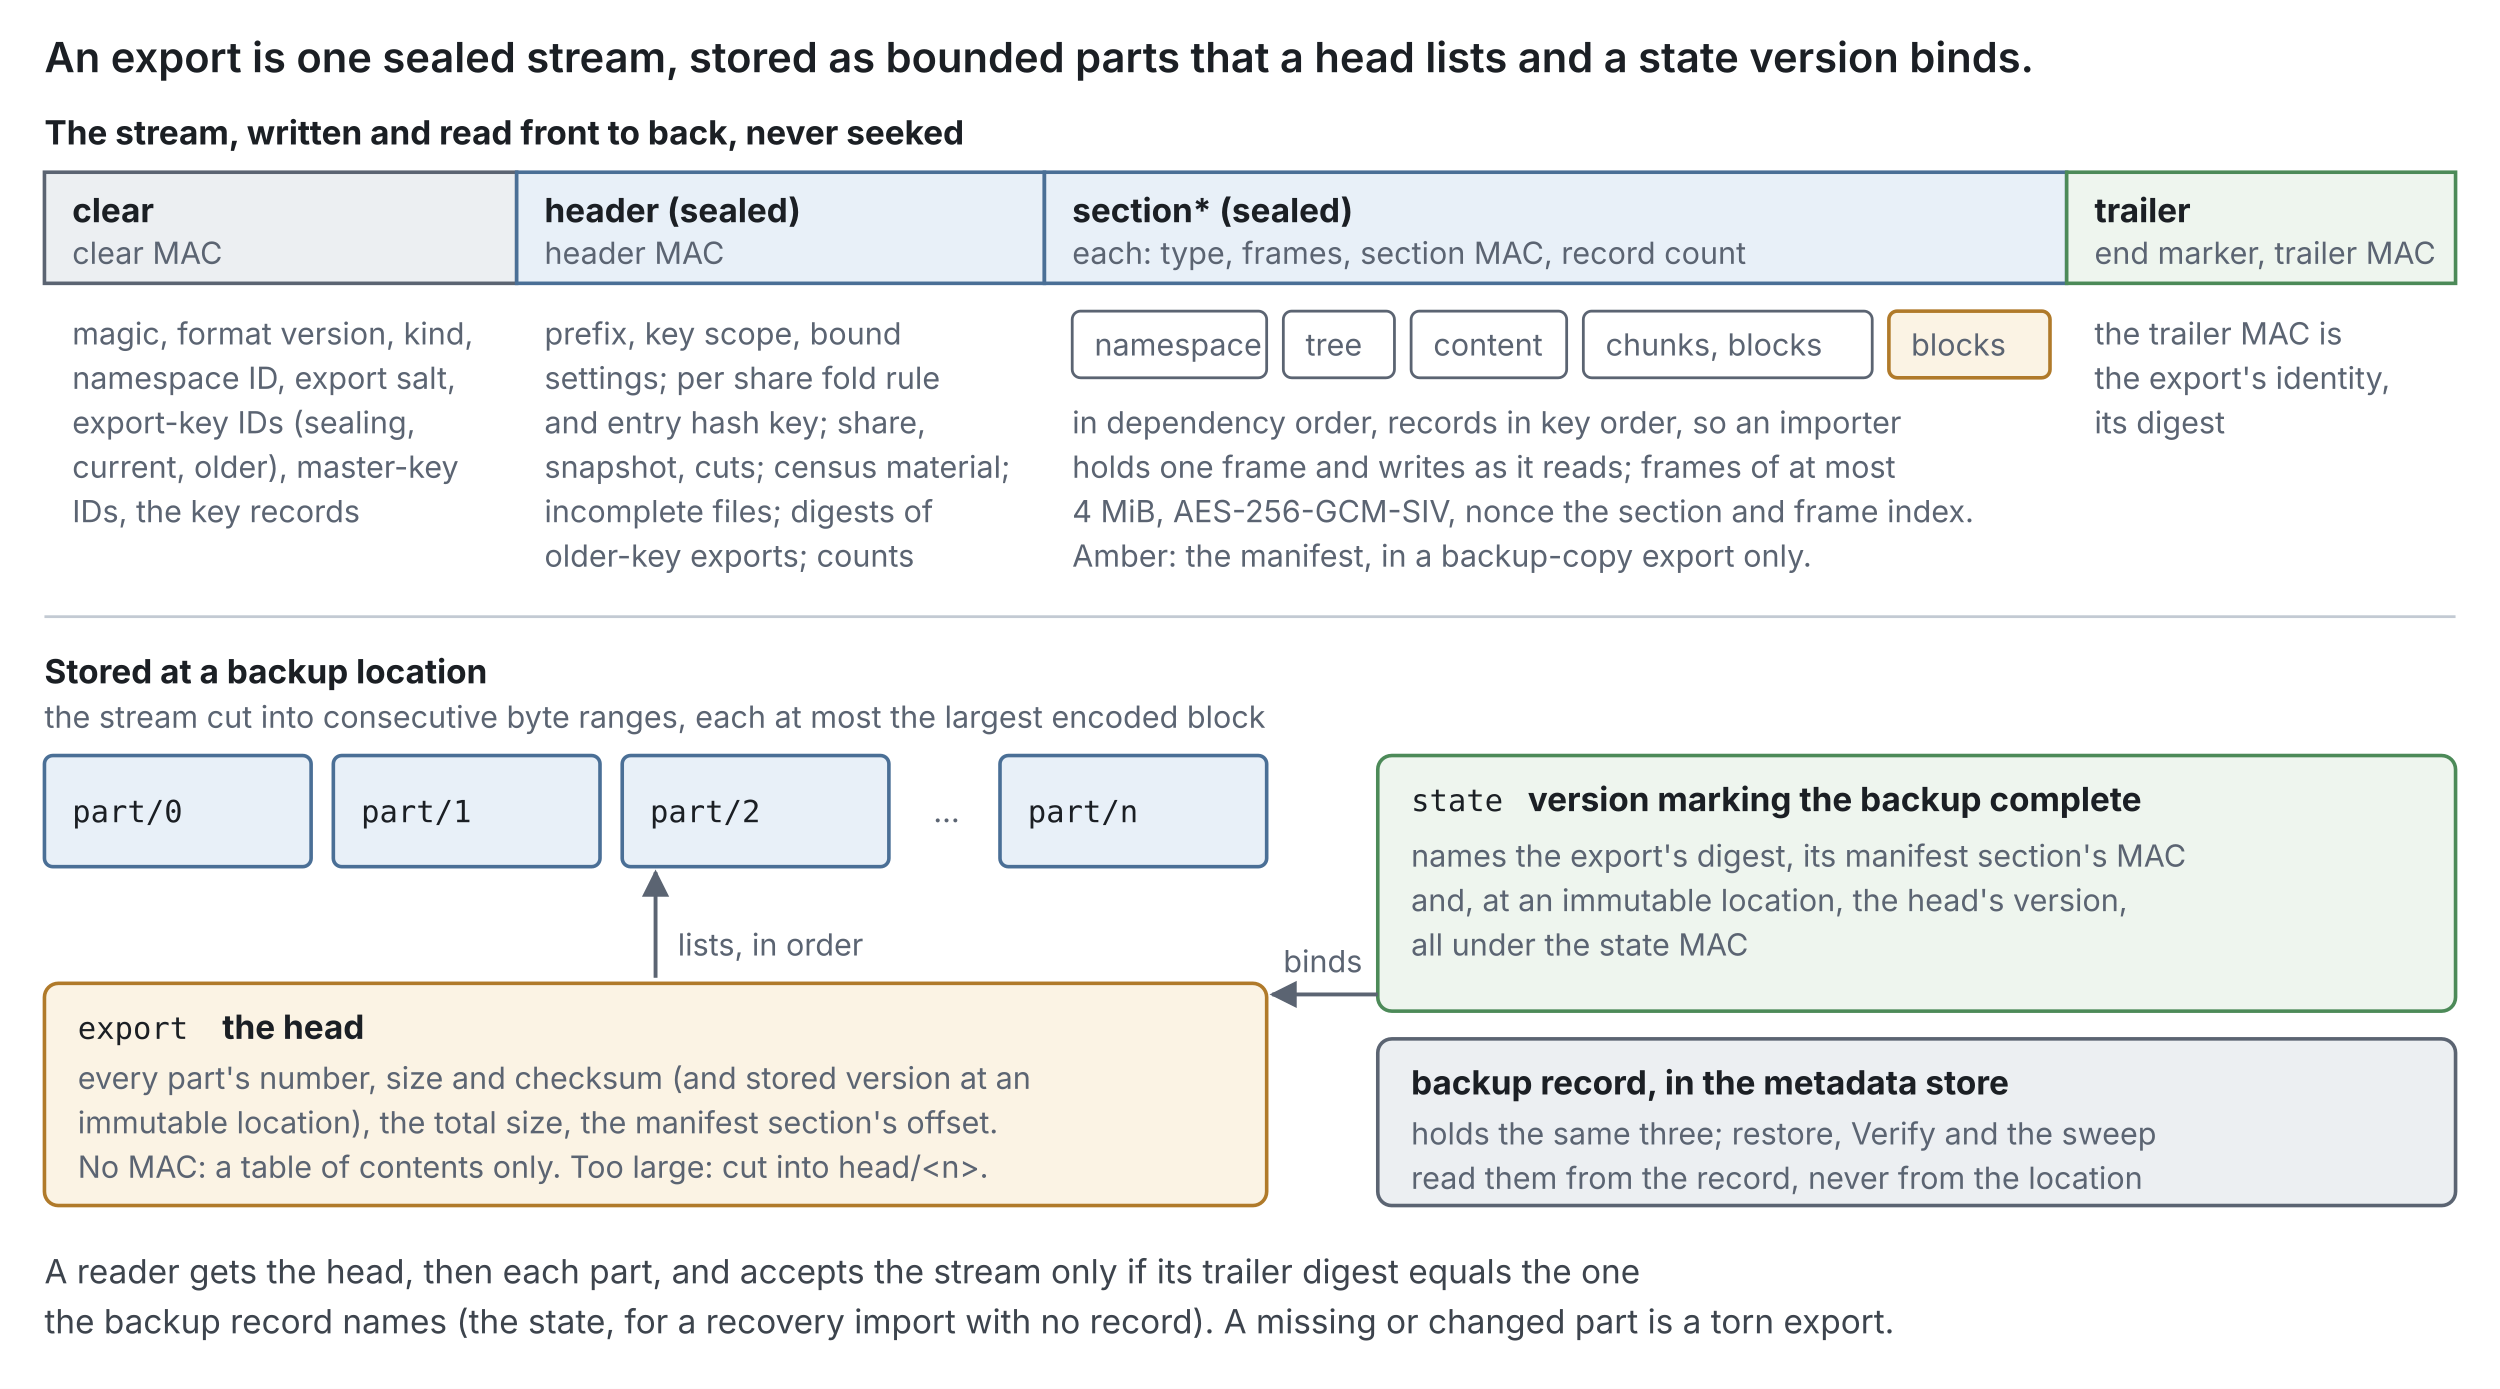
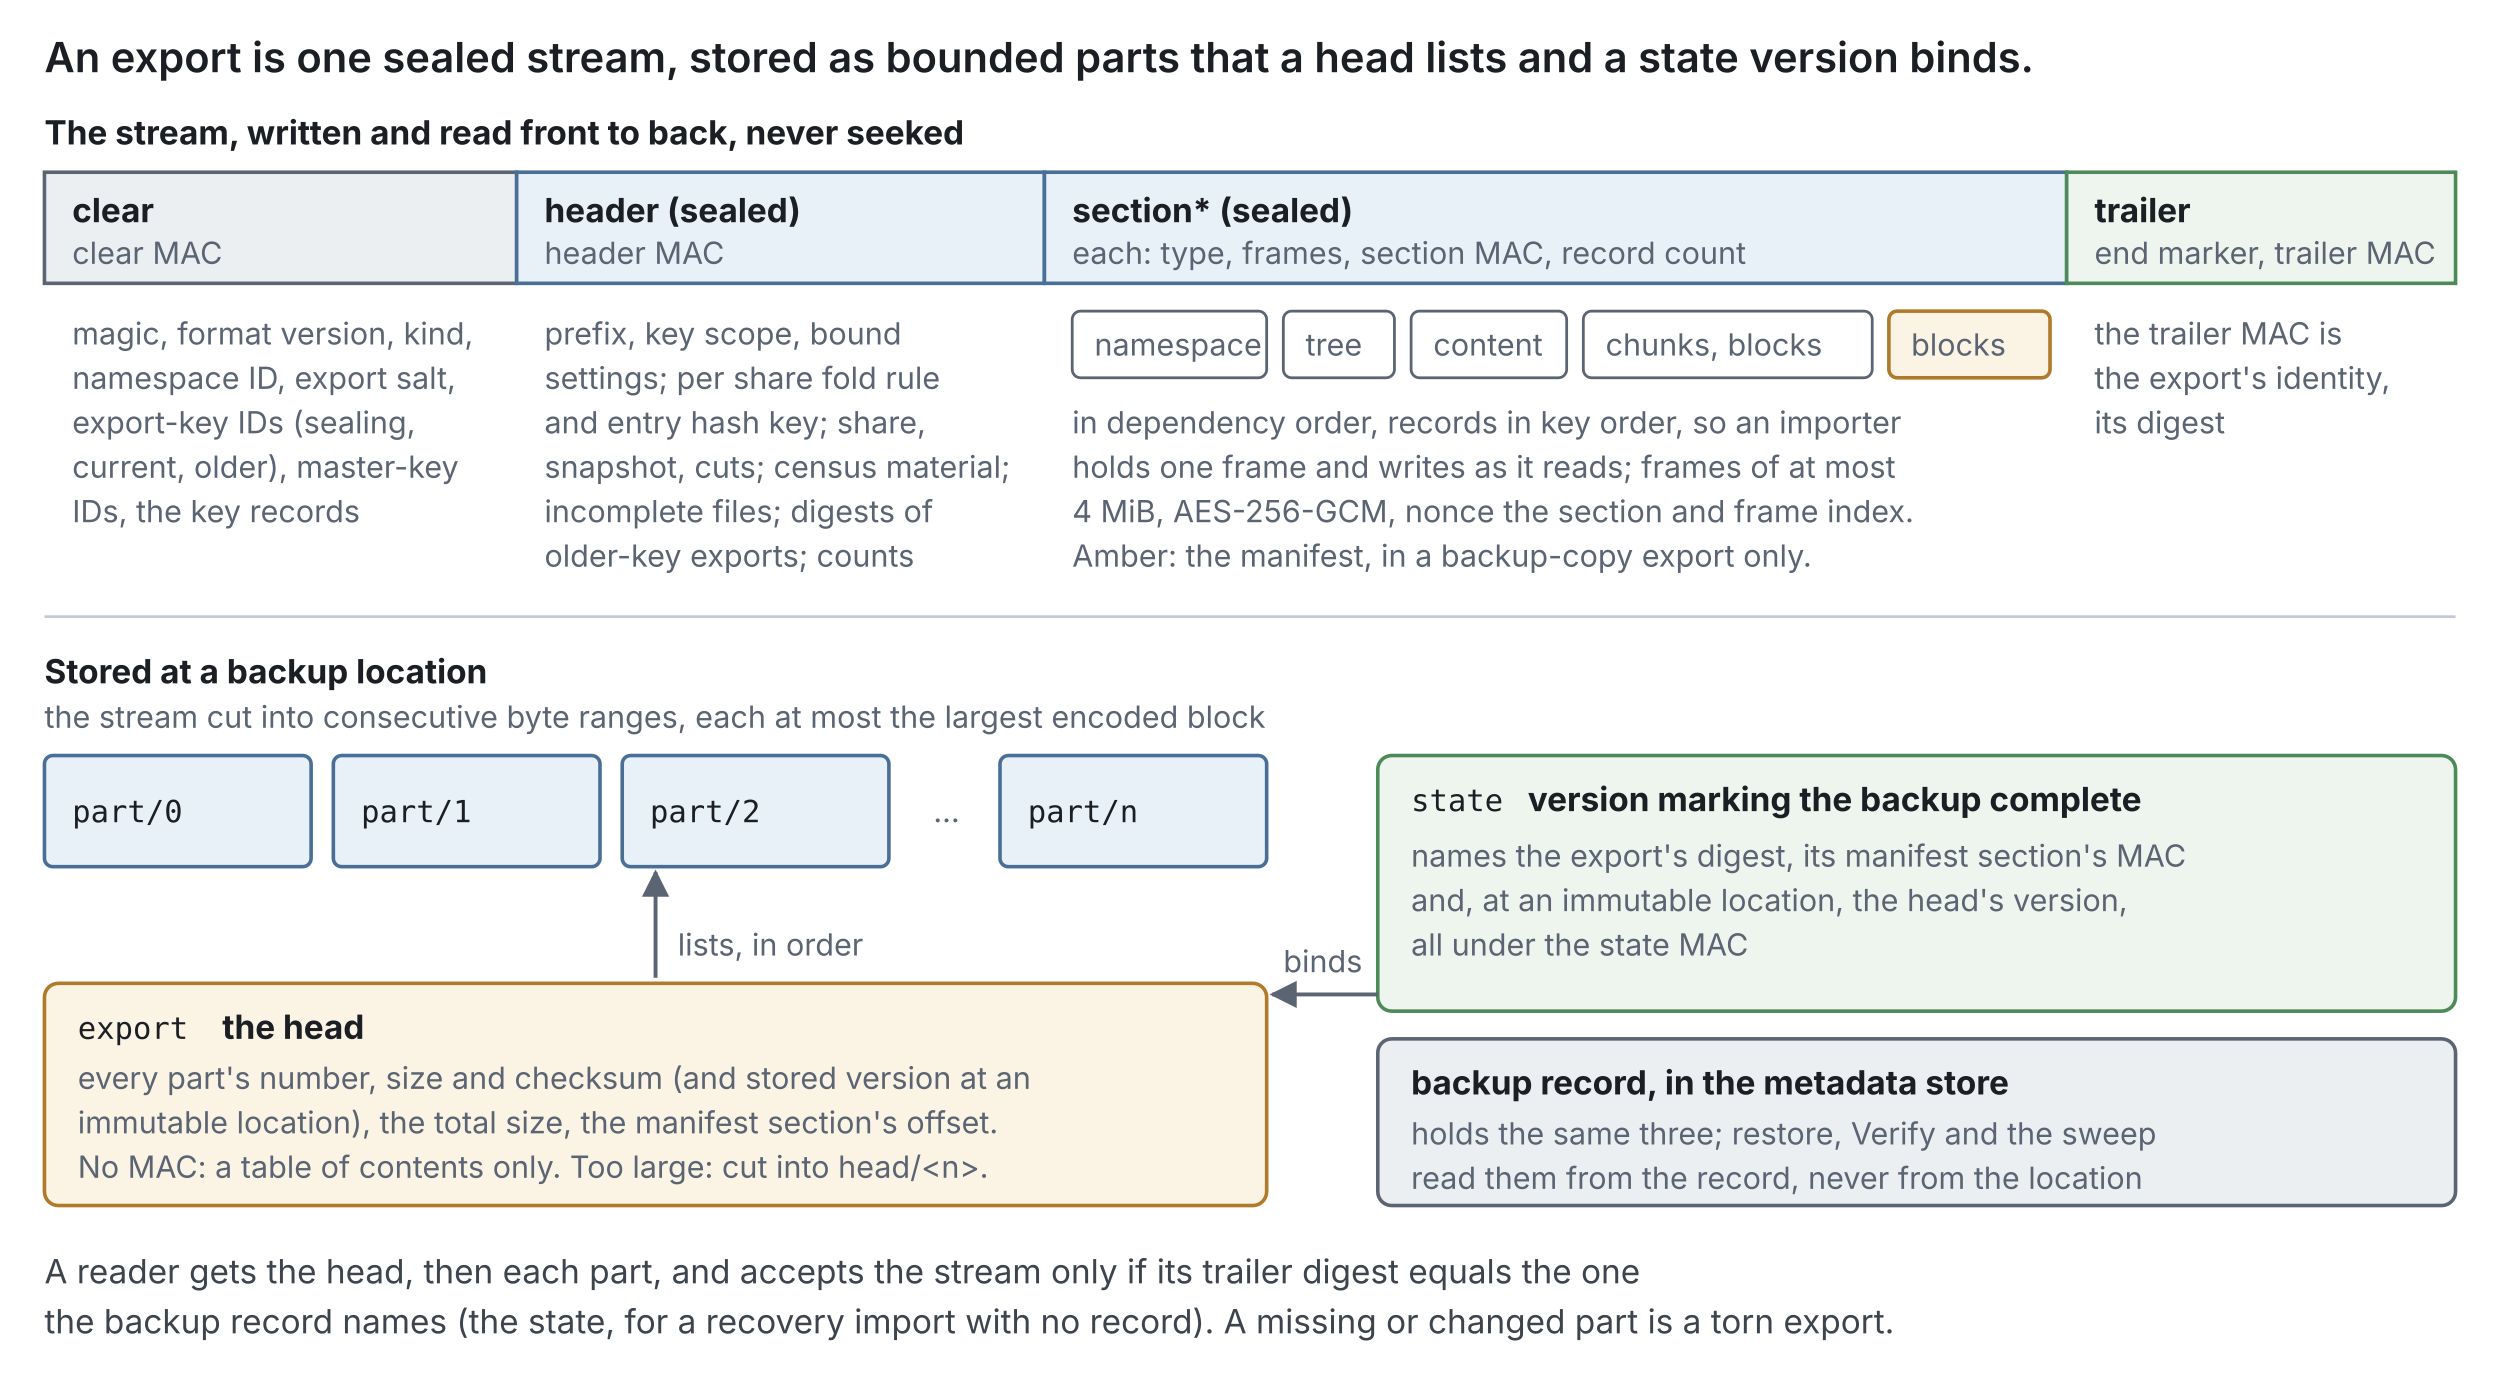
<svg xmlns="http://www.w3.org/2000/svg" viewBox="0 0 900 500" width="900" height="500" font-family="system-ui,-apple-system,Segoe UI,sans-serif">
  <defs>
    <style>
.t{font-size:15px;font-weight:600;fill:#1b1f24}.h{font-size:12px;font-weight:700;fill:#1b1f24}
.l{font-size:12px;fill:#3d444d}.s{font-size:11px;fill:#5b6472}
.m{font-family:ui-monospace,SFMono-Regular,Menlo,monospace;font-size:11px;fill:#1b1f24}
.blue{fill:#e8f0f8;stroke:#4a6f96;stroke-width:1.3}.green{fill:#eef5ee;stroke:#4c8a58;stroke-width:1.3}
.grey{fill:#eceff2;stroke:#5b6472;stroke-width:1.3}.amber{fill:#fbf3e4;stroke:#b07a2a;stroke-width:1.3}
.red{fill:#f8eaea;stroke:#b04a4a;stroke-width:1.3}.w{fill:#ffffff;stroke:#5b6472;stroke-width:1}
.arr{stroke:#5b6472;stroke-width:1.4;fill:none;marker-end:url(#h)}
.cut{stroke:#5b6472;stroke-width:1;stroke-dasharray:3 3}
</style>
    <marker id="h" viewBox="0 0 10 10" refX="9" refY="5" markerWidth="7" markerHeight="7" orient="auto-start-reverse">
      <path d="M0 0L10 5L0 10z" fill="#5b6472" />
    </marker>
  </defs>
  <rect width="900" height="500" fill="#ffffff" />
  <text x="16" y="26" class="t">An export is one sealed stream, stored as bounded parts that a head lists and a state version binds.</text>
  <text x="16" y="52" class="h">The stream, written and read front to back, never seeked</text>
  <rect x="16" y="62" width="170" height="40" class="grey" />
  <text x="26" y="80" class="h">clear</text>
  <text x="26" y="95" class="s">clear MAC</text>
  <rect x="186" y="62" width="190" height="40" class="blue" />
  <text x="196" y="80" class="h">header (sealed)</text>
  <text x="196" y="95" class="s">header MAC</text>
  <rect x="376" y="62" width="368" height="40" class="blue" />
  <text x="386" y="80" class="h">section* (sealed)</text>
  <text x="386" y="95" class="s">each: type, frames, section MAC, record count</text>
  <rect x="744" y="62" width="140" height="40" class="green" />
  <text x="754" y="80" class="h">trailer</text>
  <text x="754" y="95" class="s">end marker, trailer MAC</text>
  <text x="26" y="124" class="s">magic, format version, kind,</text>
  <text x="26" y="140" class="s">namespace ID, export salt,</text>
  <text x="26" y="156" class="s">export-key IDs (sealing,</text>
  <text x="26" y="172" class="s">current, older), master-key</text>
  <text x="26" y="188" class="s">IDs, the key records</text>
  <text x="196" y="124" class="s">prefix, key scope, bound</text>
  <text x="196" y="140" class="s">settings; per share fold rule</text>
  <text x="196" y="156" class="s">and entry hash key; share,</text>
  <text x="196" y="172" class="s">snapshot, cuts; census material;</text>
  <text x="196" y="188" class="s">incomplete files; digests of</text>
  <text x="196" y="204" class="s">older-key exports; counts</text>
  <rect x="386" y="112" width="70" height="24" rx="3" class="w" />
  <text x="394" y="128" class="s">namespace</text>
  <rect x="462" y="112" width="40" height="24" rx="3" class="w" />
  <text x="470" y="128" class="s">tree</text>
  <rect x="508" y="112" width="56" height="24" rx="3" class="w" />
  <text x="516" y="128" class="s">content</text>
  <rect x="570" y="112" width="104" height="24" rx="3" class="w" />
  <text x="578" y="128" class="s">chunks, blocks</text>
  <rect x="680" y="112" width="58" height="24" rx="3" class="amber" />
  <text x="688" y="128" class="s">blocks</text>
  <text x="386" y="156" class="s">in dependency order, records in key order, so an importer</text>
  <text x="386" y="172" class="s">holds one frame and writes as it reads; frames of at most</text>
-   <text x="386" y="188" class="s">4 MiB, AES-256-GCM-SIV, nonce the section and frame index.</text>
+   <text x="386" y="188" class="s">4 MiB, AES-256-GCM, nonce the section and frame index.</text>
  <text x="386" y="204" class="s">Amber: the manifest, in a backup-copy export only.</text>
  <text x="754" y="124" class="s">the trailer MAC is</text>
  <text x="754" y="140" class="s">the export's identity,</text>
  <text x="754" y="156" class="s">its digest</text>
  <line x1="16" y1="222" x2="884" y2="222" stroke="#c3cad3" stroke-width="1" />
  <text x="16" y="246" class="h">Stored at a backup location</text>
  <text x="16" y="262" class="s">the stream cut into consecutive byte ranges, each at most the largest encoded block</text>
  <rect x="16" y="272" width="96" height="40" rx="3" class="blue" />
  <text x="26" y="296" class="m">part/0</text>
  <rect x="120" y="272" width="96" height="40" rx="3" class="blue" />
  <text x="130" y="296" class="m">part/1</text>
  <rect x="224" y="272" width="96" height="40" rx="3" class="blue" />
  <text x="234" y="296" class="m">part/2</text>
  <text x="336" y="296" class="s">…</text>
  <rect x="360" y="272" width="96" height="40" rx="3" class="blue" />
  <text x="370" y="296" class="m">part/n</text>
  <path d="M236 352 V314" class="arr" />
  <text x="244" y="344" class="s">lists, in order</text>
  <rect x="16" y="354" width="440" height="80" rx="5" class="amber" />
  <text x="28" y="374" class="m">export</text>
  <text x="80" y="374" class="h">the head</text>
  <text x="28" y="392" class="s">every part's number, size and checksum (and stored version at an</text>
  <text x="28" y="408" class="s">immutable location), the total size, the manifest section's offset.</text>
  <text x="28" y="424" class="s">No MAC: a table of contents only. Too large: cut into head/&lt;n&gt;.</text>
  <rect x="496" y="272" width="388" height="92" rx="5" class="green" />
  <text x="508" y="292" class="m">state</text>
  <text x="550" y="292" class="h">version marking the backup complete</text>
  <text x="508" y="312" class="s">names the export's digest, its manifest section's MAC</text>
  <text x="508" y="328" class="s">and, at an immutable location, the head's version,</text>
  <text x="508" y="344" class="s">all under the state MAC</text>
  <path d="M496 358 H458" class="arr" />
  <text x="462" y="350" class="s">binds</text>
  <rect x="496" y="374" width="388" height="60" rx="5" class="grey" />
  <text x="508" y="394" class="h">backup record, in the metadata store</text>
  <text x="508" y="412" class="s">holds the same three; restore, Verify and the sweep</text>
  <text x="508" y="428" class="s">read them from the record, never from the location</text>
  <text x="16" y="462" class="l">A reader gets the head, then each part, and accepts the stream only if its trailer digest equals the one</text>
  <text x="16" y="480" class="l">the backup record names (the state, for a recovery import with no record). A missing or changed part is a torn export.</text>
</svg>
